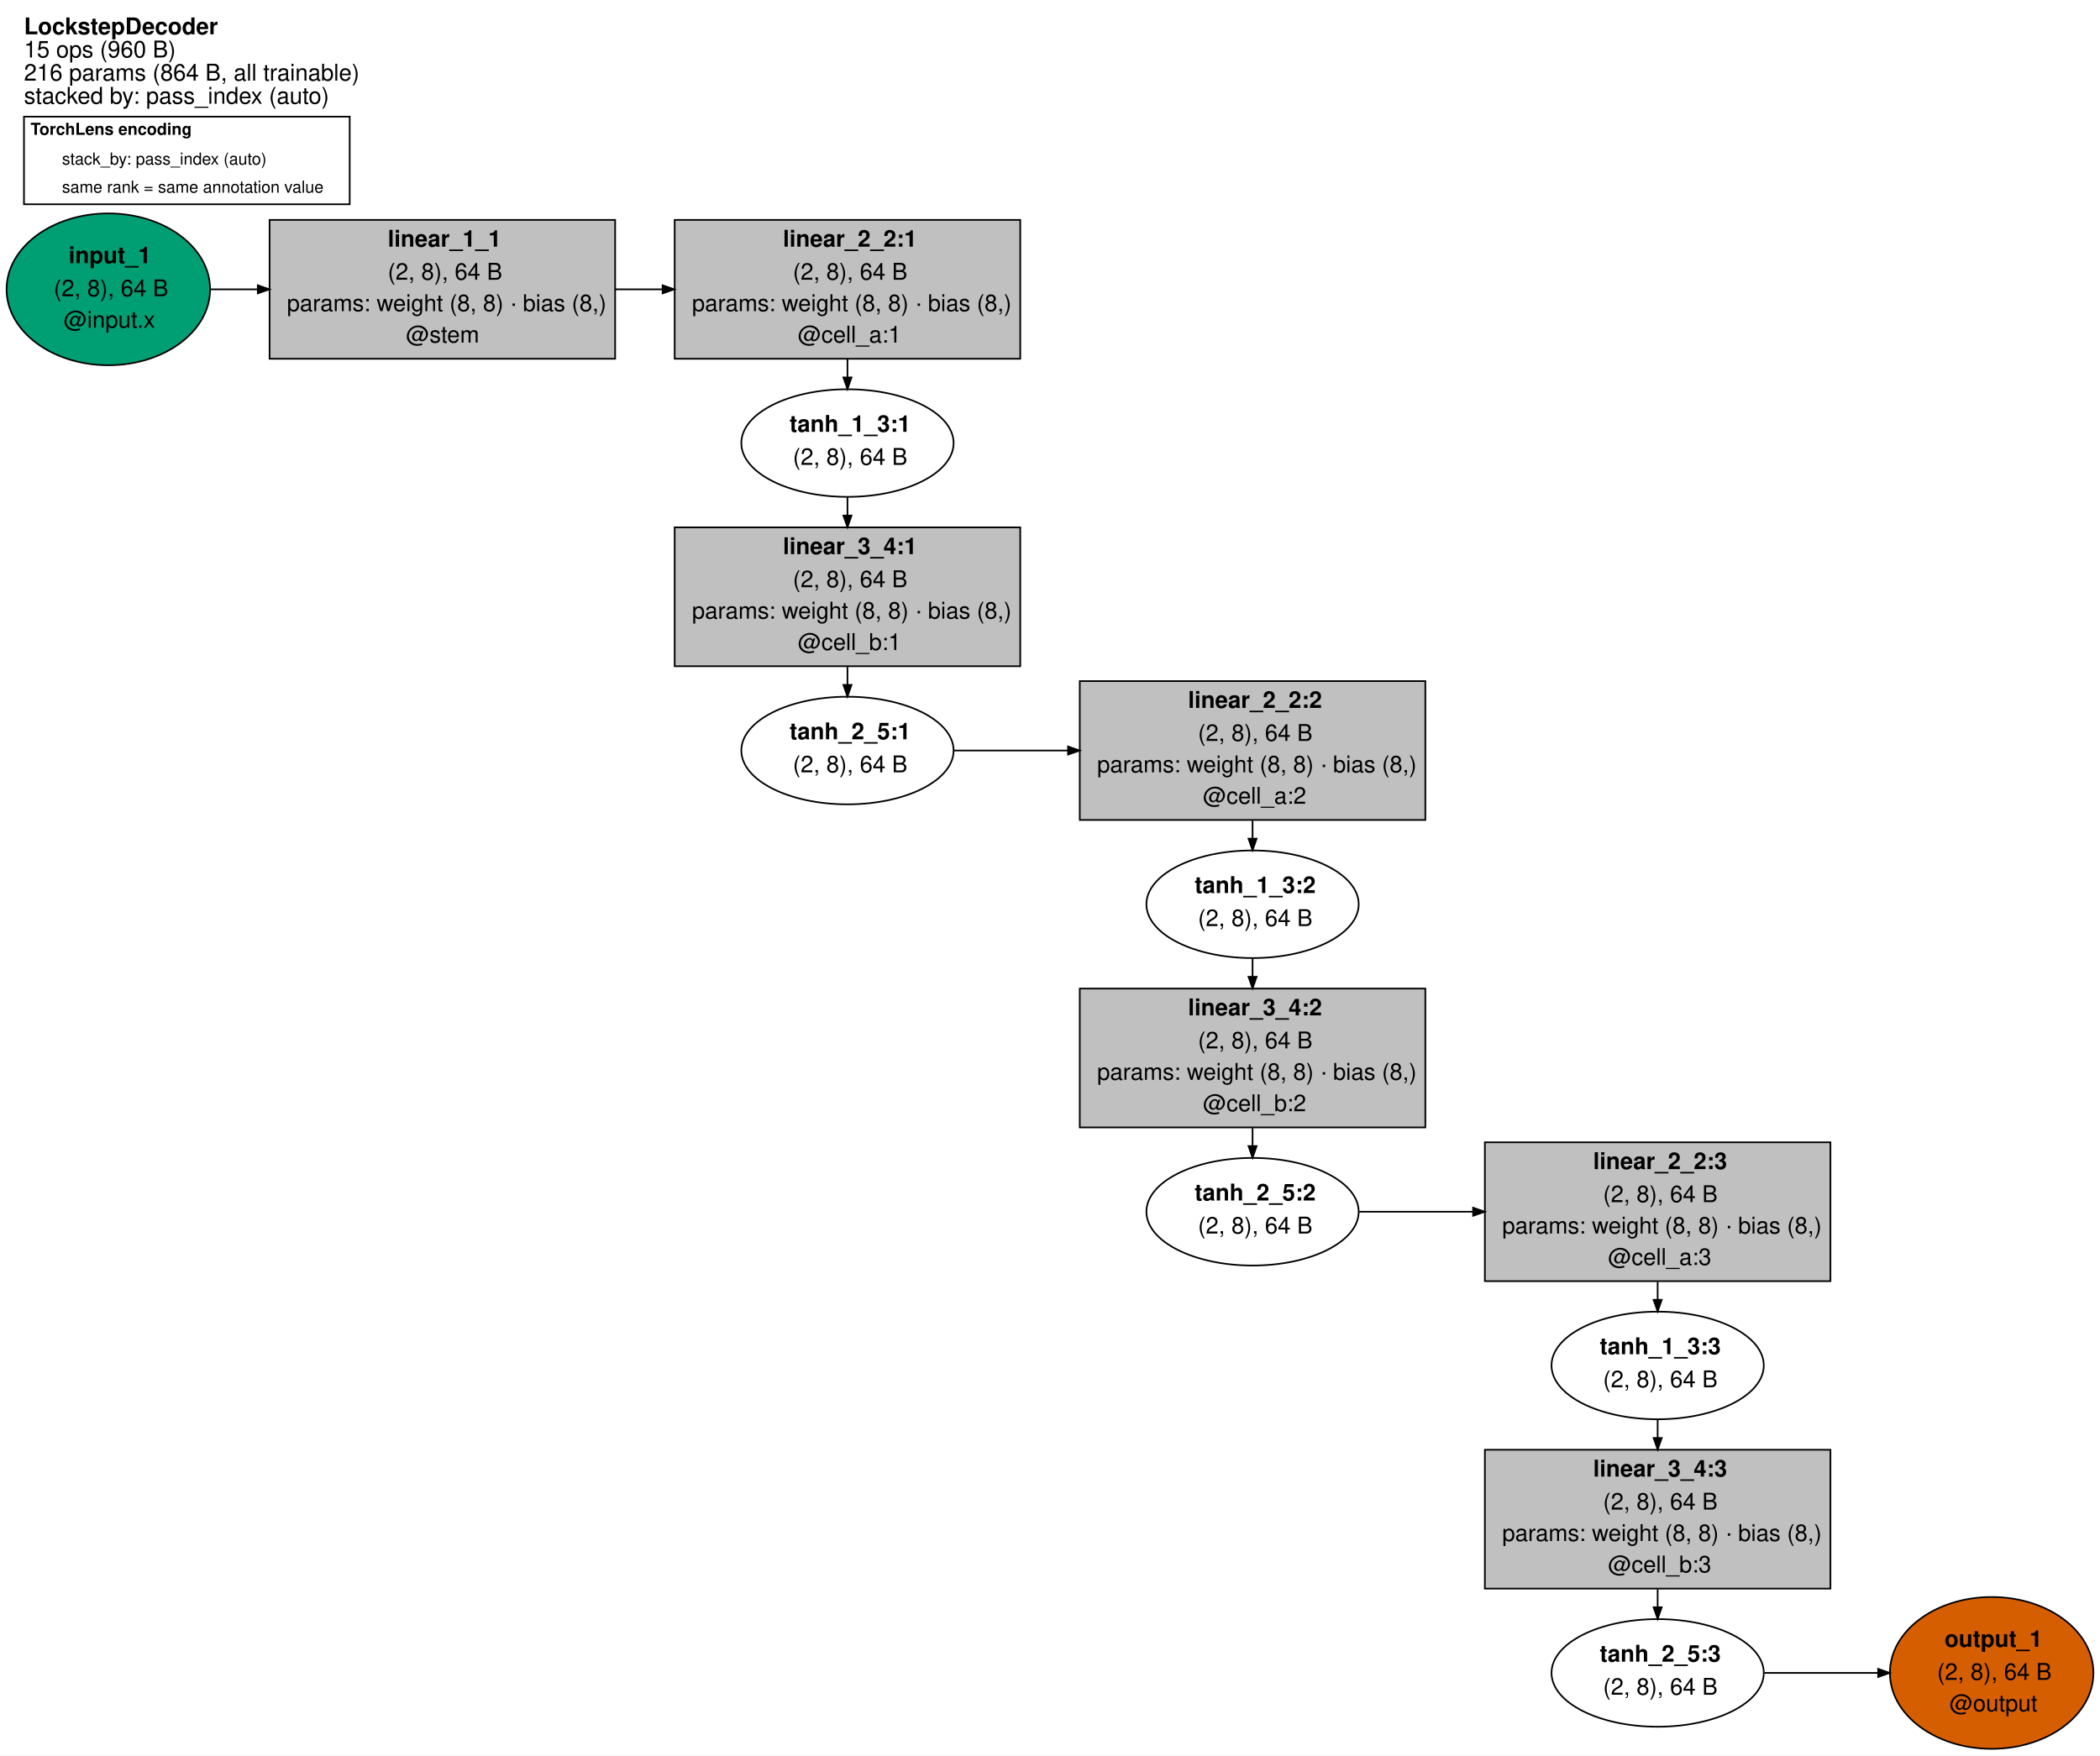
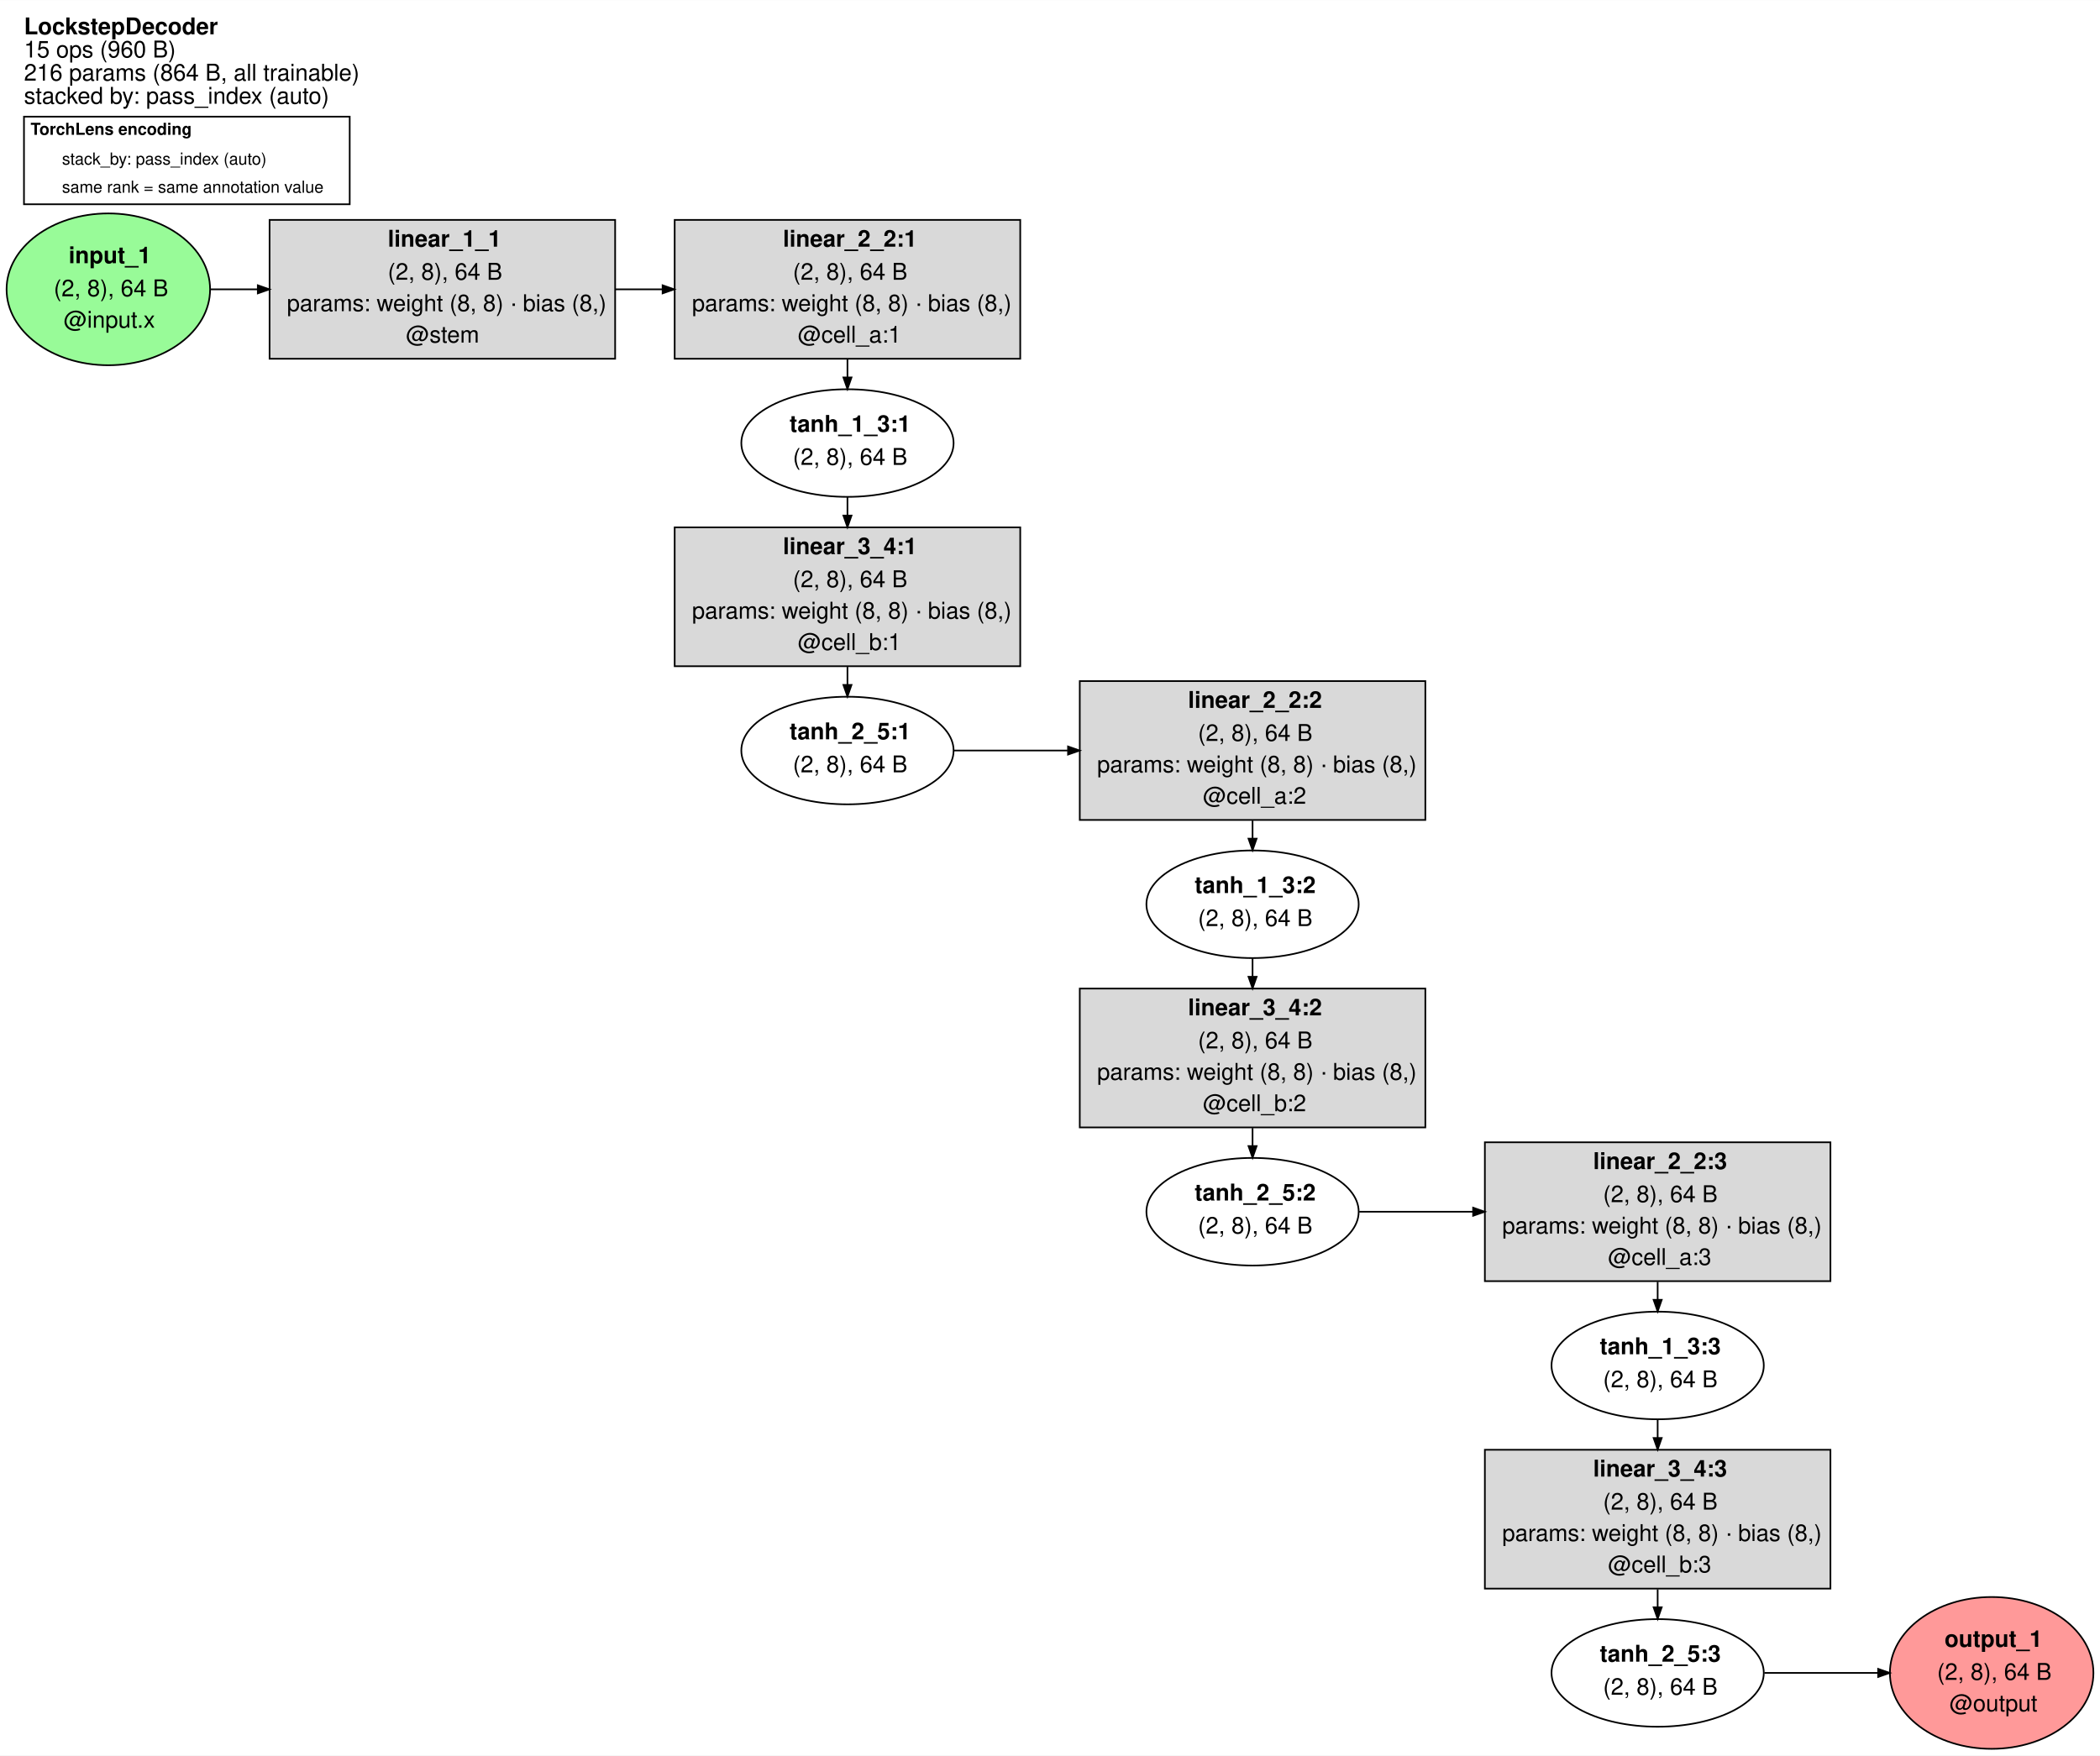
<svg xmlns="http://www.w3.org/2000/svg" width="1270pt" height="1062pt" viewBox="0.00 0.00 1270.07 1061.92">
  <g id="graph0" class="graph" transform="scale(1 1) rotate(0) translate(4 1057.92)">
    <polygon fill="white" stroke="transparent" points="-4,4 -4,-1057.92 1266.07,-1057.92 1266.07,4 -4,4" />
    <text text-anchor="start" x="10.5" y="-1037.22" font-family="Helvetica,sans-Serif" font-weight="bold" font-size="14.00">LockstepDecoder</text>
    <text text-anchor="start" x="10.5" y="-1023.22" font-family="Helvetica,sans-Serif" font-size="14.00">15 ops (960 B)</text>
    <text text-anchor="start" x="10.5" y="-1009.22" font-family="Helvetica,sans-Serif" font-size="14.00">216 params (864 B, all trainable)</text>
    <text text-anchor="start" x="10.5" y="-995.22" font-family="Helvetica,sans-Serif" font-size="14.00">stacked by: pass_index (auto)</text>
    <text text-anchor="start" x="14.5" y="-976.42" font-family="Helvetica,sans-Serif" font-weight="bold" font-size="10.00">TorchLens encoding</text>
    <text text-anchor="start" x="33.5" y="-958.42" font-family="Helvetica,sans-Serif" font-size="10.00">stack_by: pass_index (auto)</text>
    <text text-anchor="start" x="33.5" y="-941.42" font-family="Helvetica,sans-Serif" font-size="10.00">same rank = same annotation value</text>
    <polygon fill="none" stroke="black" points="10.5,-934.42 10.5,-987.42 207.5,-987.42 207.5,-934.42 10.5,-934.42" />
    <g id="node1" class="node">
-       <ellipse fill="#009e73" stroke="black" cx="61.52" cy="-882.96" rx="61.54" ry="45.92" />
+       <ellipse fill="#98fb98" stroke="black" cx="61.52" cy="-882.96" rx="61.54" ry="45.92" />
      <text text-anchor="start" x="37.52" y="-898.76" font-family="Helvetica,sans-Serif" font-weight="bold" font-size="14.00">input_1</text>
      <text text-anchor="start" x="28.52" y="-878.76" font-family="Helvetica,sans-Serif" font-size="14.00">(2, 8), 64 B</text>
      <text text-anchor="start" x="34.52" y="-859.76" font-family="Helvetica,sans-Serif" font-size="14.00">@input.x</text>
    </g>
    <g id="node2" class="node">
-       <polygon fill="#c0c0c0" stroke="black" points="368.04,-924.96 159.04,-924.96 159.04,-840.96 368.04,-840.96 368.04,-924.96" />
+       <polygon fill="#d9d9d9" stroke="black" points="368.04,-924.96 159.04,-924.96 159.04,-840.96 368.04,-840.96 368.04,-924.96" />
      <text text-anchor="start" x="230.54" y="-908.76" font-family="Helvetica,sans-Serif" font-weight="bold" font-size="14.00">linear_1_1</text>
      <text text-anchor="start" x="230.54" y="-888.76" font-family="Helvetica,sans-Serif" font-size="14.00">(2, 8), 64 B</text>
      <text text-anchor="start" x="169.54" y="-869.76" font-family="Helvetica,sans-Serif" font-size="14.00">params: weight (8, 8) · bias (8,)</text>
      <text text-anchor="start" x="241.54" y="-850.76" font-family="Helvetica,sans-Serif" font-size="14.00">@stem</text>
    </g>
    <g id="edge1" class="edge">
      <path fill="none" stroke="black" d="M123.07,-882.96C132.23,-882.96 141.92,-882.96 151.75,-882.96" />
      <polygon fill="black" stroke="black" points="151.92,-885.41 158.92,-882.96 151.92,-880.51 151.92,-885.41" />
    </g>
    <g id="node3" class="node">
-       <polygon fill="#c0c0c0" stroke="black" points="613.04,-924.96 404.04,-924.96 404.04,-840.96 613.04,-840.96 613.04,-924.96" />
+       <polygon fill="#d9d9d9" stroke="black" points="613.04,-924.96 404.04,-924.96 404.04,-840.96 613.04,-840.96 613.04,-924.96" />
      <text text-anchor="start" x="469.54" y="-908.76" font-family="Helvetica,sans-Serif" font-weight="bold" font-size="14.00">linear_2_2:1</text>
      <text text-anchor="start" x="475.54" y="-888.76" font-family="Helvetica,sans-Serif" font-size="14.00">(2, 8), 64 B</text>
      <text text-anchor="start" x="414.54" y="-869.76" font-family="Helvetica,sans-Serif" font-size="14.00">params: weight (8, 8) · bias (8,)</text>
      <text text-anchor="start" x="478.54" y="-850.76" font-family="Helvetica,sans-Serif" font-size="14.00">@cell_a:1</text>
    </g>
    <g id="edge2" class="edge">
      <path fill="none" stroke="black" d="M368.3,-882.96C377.65,-882.96 387.15,-882.96 396.56,-882.96" />
      <polygon fill="black" stroke="black" points="396.74,-885.41 403.74,-882.96 396.74,-880.51 396.74,-885.41" />
    </g>
    <g id="node4" class="node">
      <ellipse fill="white" stroke="black" cx="508.54" cy="-789.96" rx="64.19" ry="32.55" />
      <text text-anchor="start" x="473.54" y="-796.76" font-family="Helvetica,sans-Serif" font-weight="bold" font-size="14.00">tanh_1_3:1</text>
      <text text-anchor="start" x="475.54" y="-776.76" font-family="Helvetica,sans-Serif" font-size="14.00">(2, 8), 64 B</text>
    </g>
    <g id="edge3" class="edge">
      <path fill="none" stroke="black" d="M508.54,-840.56C508.54,-837.02 508.54,-833.47 508.54,-829.93" />
      <polygon fill="black" stroke="black" points="510.99,-829.66 508.54,-822.66 506.09,-829.66 510.99,-829.66" />
    </g>
    <g id="node5" class="node">
-       <polygon fill="#c0c0c0" stroke="black" points="613.04,-738.96 404.04,-738.96 404.04,-654.96 613.04,-654.96 613.04,-738.96" />
+       <polygon fill="#d9d9d9" stroke="black" points="613.04,-738.96 404.04,-738.96 404.04,-654.96 613.04,-654.96 613.04,-738.96" />
      <text text-anchor="start" x="469.54" y="-722.76" font-family="Helvetica,sans-Serif" font-weight="bold" font-size="14.00">linear_3_4:1</text>
      <text text-anchor="start" x="475.54" y="-702.76" font-family="Helvetica,sans-Serif" font-size="14.00">(2, 8), 64 B</text>
      <text text-anchor="start" x="414.54" y="-683.76" font-family="Helvetica,sans-Serif" font-size="14.00">params: weight (8, 8) · bias (8,)</text>
      <text text-anchor="start" x="478.54" y="-664.76" font-family="Helvetica,sans-Serif" font-size="14.00">@cell_b:1</text>
    </g>
    <g id="edge4" class="edge">
      <path fill="none" stroke="black" d="M508.54,-757.38C508.54,-753.67 508.54,-749.95 508.54,-746.24" />
      <polygon fill="black" stroke="black" points="510.99,-746.1 508.54,-739.1 506.09,-746.1 510.99,-746.1" />
    </g>
    <g id="node6" class="node">
      <ellipse fill="white" stroke="black" cx="508.54" cy="-603.96" rx="64.19" ry="32.55" />
      <text text-anchor="start" x="473.54" y="-610.76" font-family="Helvetica,sans-Serif" font-weight="bold" font-size="14.00">tanh_2_5:1</text>
      <text text-anchor="start" x="475.54" y="-590.76" font-family="Helvetica,sans-Serif" font-size="14.00">(2, 8), 64 B</text>
    </g>
    <g id="edge5" class="edge">
      <path fill="none" stroke="black" d="M508.54,-654.56C508.54,-651.02 508.54,-647.47 508.54,-643.93" />
      <polygon fill="black" stroke="black" points="510.99,-643.66 508.54,-636.66 506.09,-643.66 510.99,-643.66" />
    </g>
    <g id="node7" class="node">
-       <polygon fill="#c0c0c0" stroke="black" points="858.04,-645.96 649.04,-645.96 649.04,-561.96 858.04,-561.96 858.04,-645.96" />
+       <polygon fill="#d9d9d9" stroke="black" points="858.04,-645.96 649.04,-645.96 649.04,-561.96 858.04,-561.96 858.04,-645.96" />
      <text text-anchor="start" x="714.54" y="-629.76" font-family="Helvetica,sans-Serif" font-weight="bold" font-size="14.00">linear_2_2:2</text>
      <text text-anchor="start" x="720.54" y="-609.76" font-family="Helvetica,sans-Serif" font-size="14.00">(2, 8), 64 B</text>
      <text text-anchor="start" x="659.54" y="-590.76" font-family="Helvetica,sans-Serif" font-size="14.00">params: weight (8, 8) · bias (8,)</text>
      <text text-anchor="start" x="723.54" y="-571.76" font-family="Helvetica,sans-Serif" font-size="14.00">@cell_a:2</text>
    </g>
    <g id="edge6" class="edge">
      <path fill="none" stroke="black" d="M573.06,-603.96C594.09,-603.96 618.15,-603.96 641.66,-603.96" />
      <polygon fill="black" stroke="black" points="641.94,-606.41 648.94,-603.96 641.94,-601.51 641.94,-606.41" />
    </g>
    <g id="node8" class="node">
      <ellipse fill="white" stroke="black" cx="753.54" cy="-510.96" rx="64.19" ry="32.55" />
      <text text-anchor="start" x="718.54" y="-517.76" font-family="Helvetica,sans-Serif" font-weight="bold" font-size="14.00">tanh_1_3:2</text>
      <text text-anchor="start" x="720.54" y="-497.76" font-family="Helvetica,sans-Serif" font-size="14.00">(2, 8), 64 B</text>
    </g>
    <g id="edge7" class="edge">
      <path fill="none" stroke="black" d="M753.54,-561.56C753.54,-558.02 753.54,-554.47 753.54,-550.93" />
      <polygon fill="black" stroke="black" points="755.99,-550.66 753.54,-543.66 751.09,-550.66 755.99,-550.66" />
    </g>
    <g id="node9" class="node">
-       <polygon fill="#c0c0c0" stroke="black" points="858.04,-459.96 649.04,-459.96 649.04,-375.96 858.04,-375.96 858.04,-459.96" />
+       <polygon fill="#d9d9d9" stroke="black" points="858.04,-459.96 649.04,-459.96 649.04,-375.96 858.04,-375.96 858.04,-459.96" />
      <text text-anchor="start" x="714.54" y="-443.76" font-family="Helvetica,sans-Serif" font-weight="bold" font-size="14.00">linear_3_4:2</text>
      <text text-anchor="start" x="720.54" y="-423.76" font-family="Helvetica,sans-Serif" font-size="14.00">(2, 8), 64 B</text>
      <text text-anchor="start" x="659.54" y="-404.76" font-family="Helvetica,sans-Serif" font-size="14.00">params: weight (8, 8) · bias (8,)</text>
      <text text-anchor="start" x="723.54" y="-385.76" font-family="Helvetica,sans-Serif" font-size="14.00">@cell_b:2</text>
    </g>
    <g id="edge8" class="edge">
      <path fill="none" stroke="black" d="M753.54,-478.38C753.54,-474.67 753.54,-470.95 753.54,-467.24" />
      <polygon fill="black" stroke="black" points="755.99,-467.1 753.54,-460.1 751.09,-467.1 755.99,-467.1" />
    </g>
    <g id="node10" class="node">
      <ellipse fill="white" stroke="black" cx="753.54" cy="-324.96" rx="64.19" ry="32.55" />
      <text text-anchor="start" x="718.54" y="-331.76" font-family="Helvetica,sans-Serif" font-weight="bold" font-size="14.00">tanh_2_5:2</text>
      <text text-anchor="start" x="720.54" y="-311.76" font-family="Helvetica,sans-Serif" font-size="14.00">(2, 8), 64 B</text>
    </g>
    <g id="edge9" class="edge">
      <path fill="none" stroke="black" d="M753.54,-375.56C753.54,-372.02 753.54,-368.47 753.54,-364.93" />
      <polygon fill="black" stroke="black" points="755.99,-364.66 753.54,-357.66 751.09,-364.66 755.99,-364.66" />
    </g>
    <g id="node11" class="node">
-       <polygon fill="#c0c0c0" stroke="black" points="1103.04,-366.96 894.04,-366.96 894.04,-282.96 1103.04,-282.96 1103.04,-366.96" />
+       <polygon fill="#d9d9d9" stroke="black" points="1103.04,-366.96 894.04,-366.96 894.04,-282.96 1103.04,-282.96 1103.04,-366.96" />
      <text text-anchor="start" x="959.54" y="-350.76" font-family="Helvetica,sans-Serif" font-weight="bold" font-size="14.00">linear_2_2:3</text>
      <text text-anchor="start" x="965.54" y="-330.76" font-family="Helvetica,sans-Serif" font-size="14.00">(2, 8), 64 B</text>
      <text text-anchor="start" x="904.54" y="-311.76" font-family="Helvetica,sans-Serif" font-size="14.00">params: weight (8, 8) · bias (8,)</text>
      <text text-anchor="start" x="968.54" y="-292.76" font-family="Helvetica,sans-Serif" font-size="14.00">@cell_a:3</text>
    </g>
    <g id="edge10" class="edge">
      <path fill="none" stroke="black" d="M818.06,-324.96C839.09,-324.96 863.15,-324.96 886.66,-324.96" />
      <polygon fill="black" stroke="black" points="886.94,-327.41 893.94,-324.96 886.94,-322.51 886.94,-327.41" />
    </g>
    <g id="node12" class="node">
      <ellipse fill="white" stroke="black" cx="998.54" cy="-231.96" rx="64.19" ry="32.55" />
      <text text-anchor="start" x="963.54" y="-238.76" font-family="Helvetica,sans-Serif" font-weight="bold" font-size="14.00">tanh_1_3:3</text>
      <text text-anchor="start" x="965.54" y="-218.76" font-family="Helvetica,sans-Serif" font-size="14.00">(2, 8), 64 B</text>
    </g>
    <g id="edge11" class="edge">
      <path fill="none" stroke="black" d="M998.54,-282.56C998.54,-279.02 998.54,-275.47 998.54,-271.93" />
      <polygon fill="black" stroke="black" points="1000.99,-271.66 998.54,-264.66 996.09,-271.66 1000.99,-271.66" />
    </g>
    <g id="node13" class="node">
-       <polygon fill="#c0c0c0" stroke="black" points="1103.04,-180.96 894.04,-180.96 894.04,-96.96 1103.04,-96.96 1103.04,-180.96" />
+       <polygon fill="#d9d9d9" stroke="black" points="1103.04,-180.96 894.04,-180.96 894.04,-96.96 1103.04,-96.96 1103.04,-180.96" />
      <text text-anchor="start" x="959.54" y="-164.76" font-family="Helvetica,sans-Serif" font-weight="bold" font-size="14.00">linear_3_4:3</text>
      <text text-anchor="start" x="965.54" y="-144.76" font-family="Helvetica,sans-Serif" font-size="14.00">(2, 8), 64 B</text>
      <text text-anchor="start" x="904.54" y="-125.76" font-family="Helvetica,sans-Serif" font-size="14.00">params: weight (8, 8) · bias (8,)</text>
      <text text-anchor="start" x="968.54" y="-106.76" font-family="Helvetica,sans-Serif" font-size="14.00">@cell_b:3</text>
    </g>
    <g id="edge12" class="edge">
      <path fill="none" stroke="black" d="M998.54,-199.38C998.54,-195.67 998.54,-191.95 998.54,-188.24" />
      <polygon fill="black" stroke="black" points="1000.99,-188.1 998.54,-181.1 996.09,-188.1 1000.99,-188.1" />
    </g>
    <g id="node14" class="node">
      <ellipse fill="white" stroke="black" cx="998.54" cy="-45.96" rx="64.19" ry="32.55" />
      <text text-anchor="start" x="963.54" y="-52.76" font-family="Helvetica,sans-Serif" font-weight="bold" font-size="14.00">tanh_2_5:3</text>
      <text text-anchor="start" x="965.54" y="-32.76" font-family="Helvetica,sans-Serif" font-size="14.00">(2, 8), 64 B</text>
    </g>
    <g id="edge13" class="edge">
      <path fill="none" stroke="black" d="M998.54,-96.56C998.54,-93.02 998.54,-89.47 998.54,-85.93" />
      <polygon fill="black" stroke="black" points="1000.99,-85.66 998.54,-78.66 996.09,-85.66 1000.99,-85.66" />
    </g>
    <g id="node15" class="node">
-       <ellipse fill="#d55e00" stroke="black" cx="1200.55" cy="-45.96" rx="61.54" ry="45.92" />
+       <ellipse fill="#ff9999" stroke="black" cx="1200.55" cy="-45.96" rx="61.54" ry="45.92" />
      <text text-anchor="start" x="1172.05" y="-61.76" font-family="Helvetica,sans-Serif" font-weight="bold" font-size="14.00">output_1</text>
      <text text-anchor="start" x="1167.55" y="-41.76" font-family="Helvetica,sans-Serif" font-size="14.00">(2, 8), 64 B</text>
      <text text-anchor="start" x="1175.05" y="-22.76" font-family="Helvetica,sans-Serif" font-size="14.00">@output</text>
    </g>
    <g id="edge14" class="edge">
      <path fill="none" stroke="black" d="M1063.1,-45.96C1084.98,-45.96 1109.56,-45.96 1131.77,-45.96" />
      <polygon fill="black" stroke="black" points="1131.89,-48.41 1138.89,-45.96 1131.89,-43.51 1131.89,-48.41" />
    </g>
  </g>
</svg>
